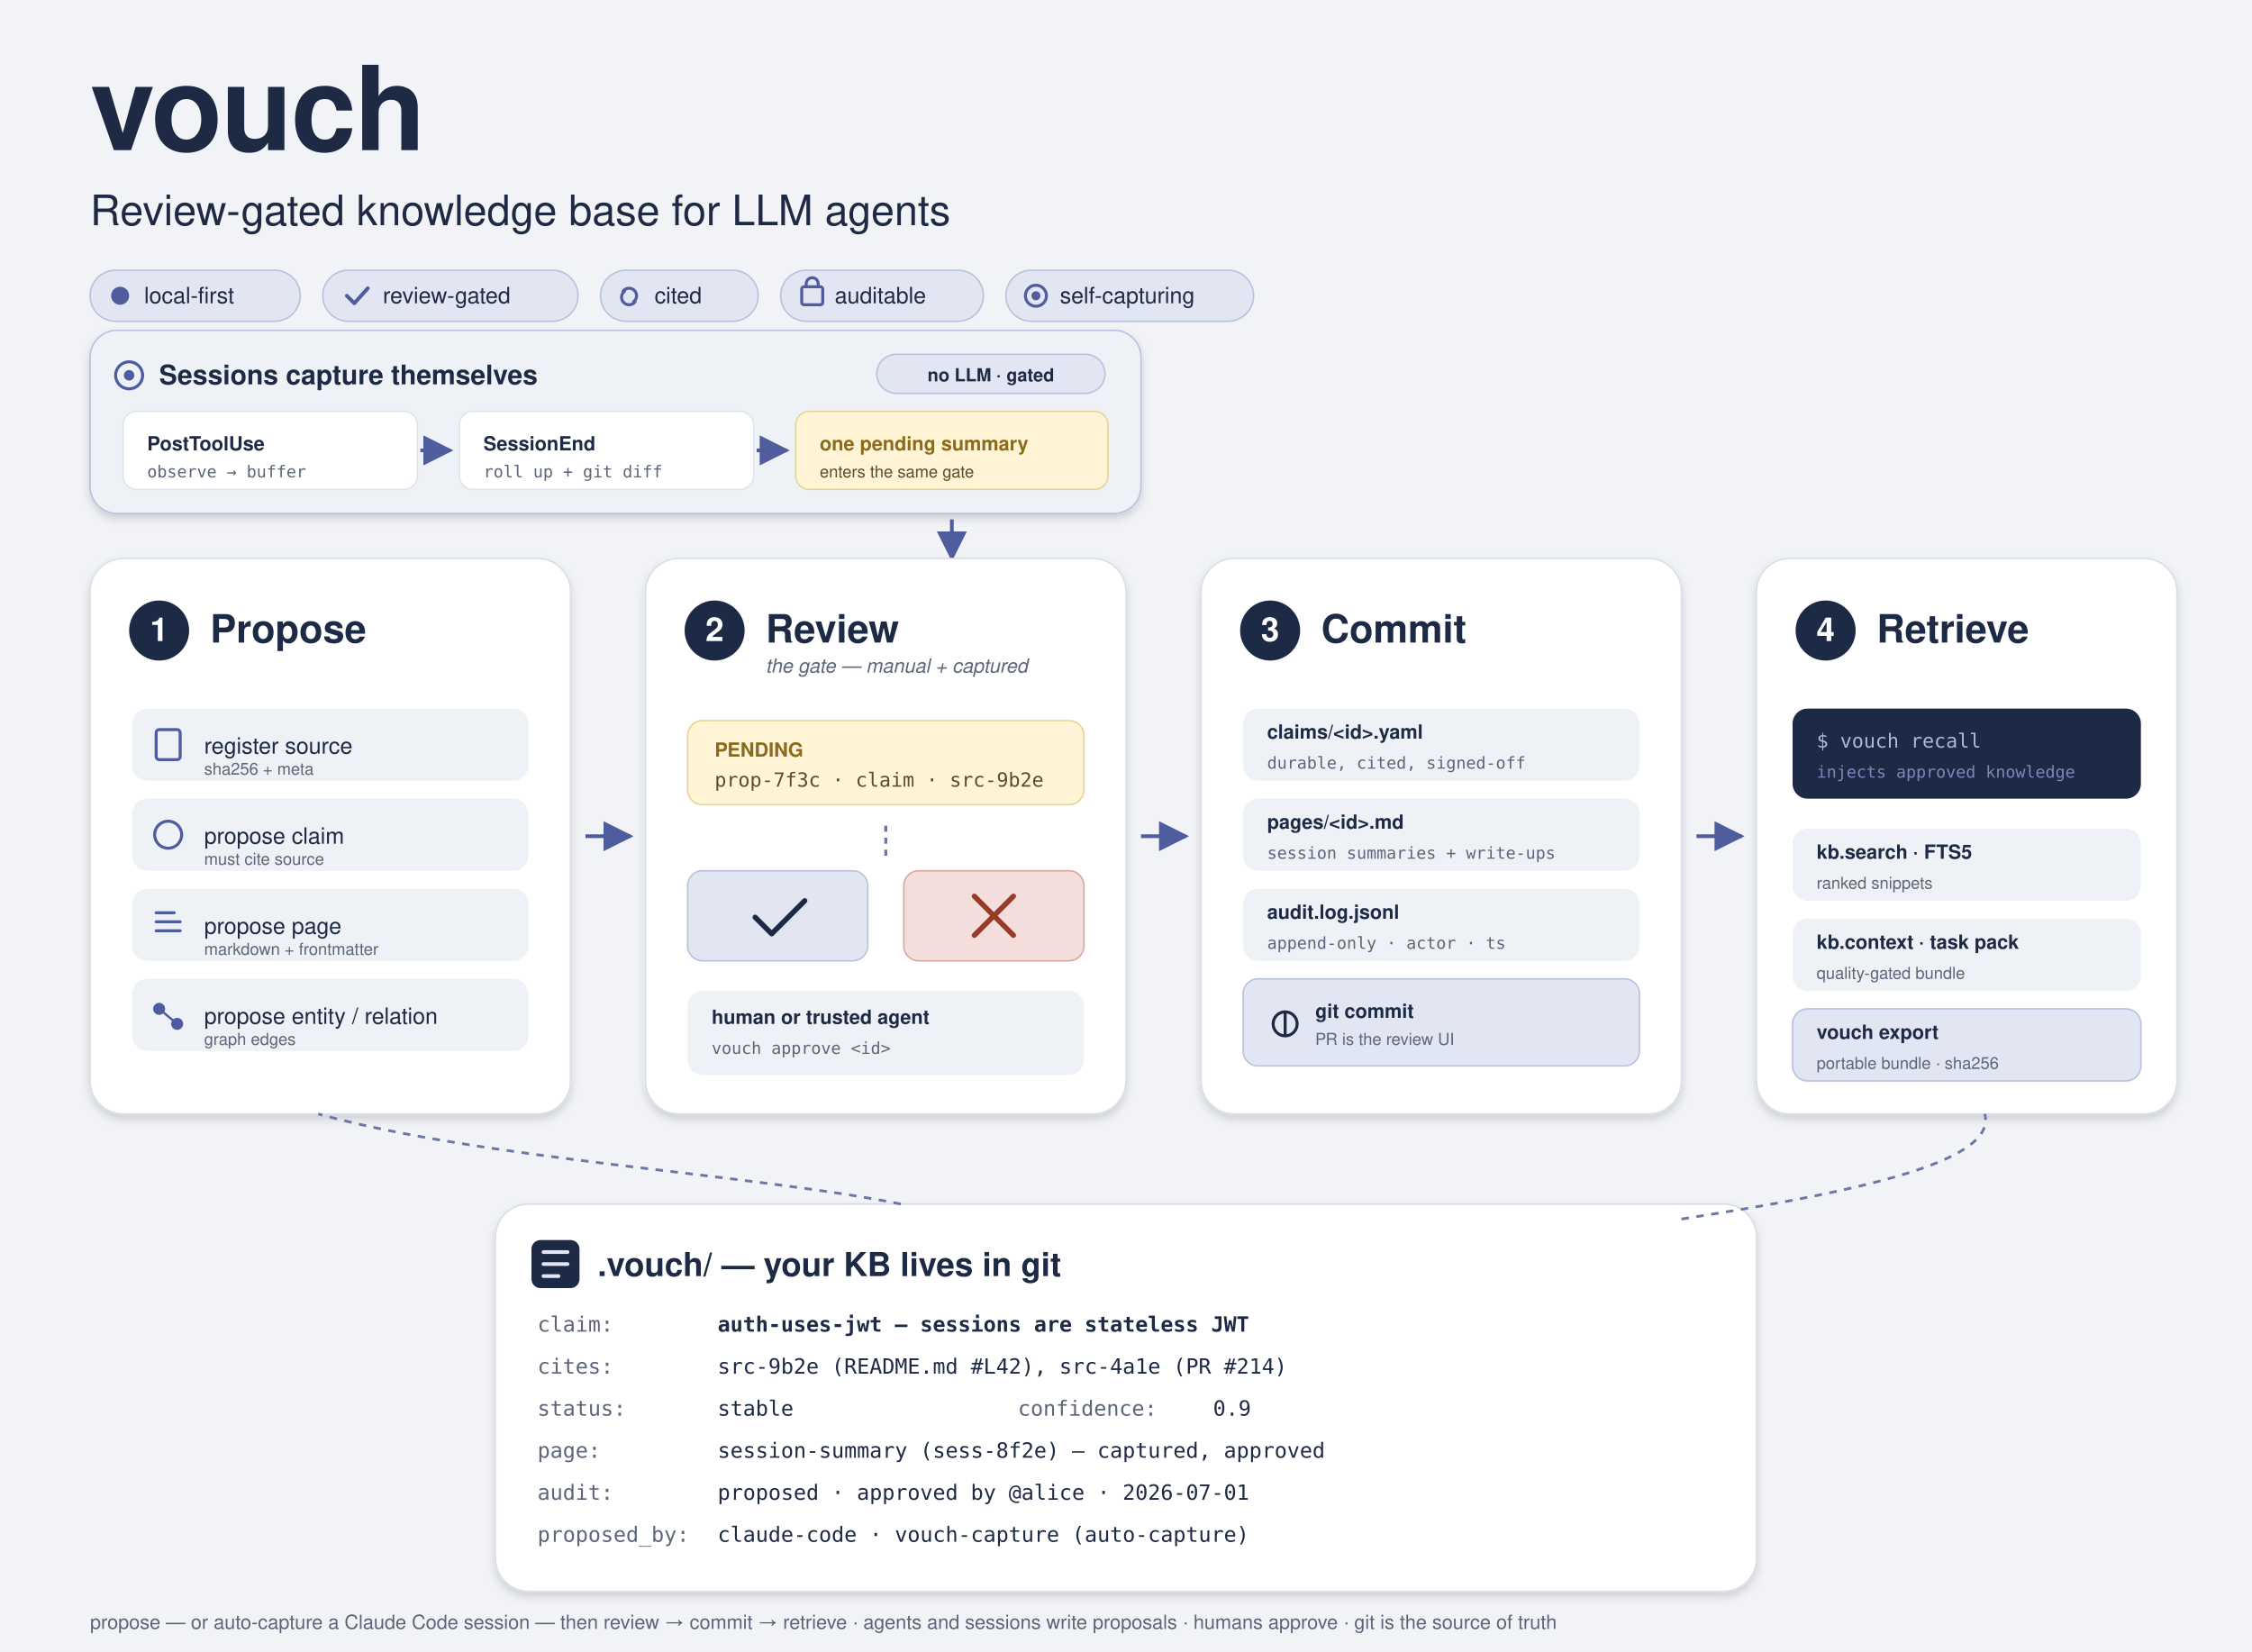
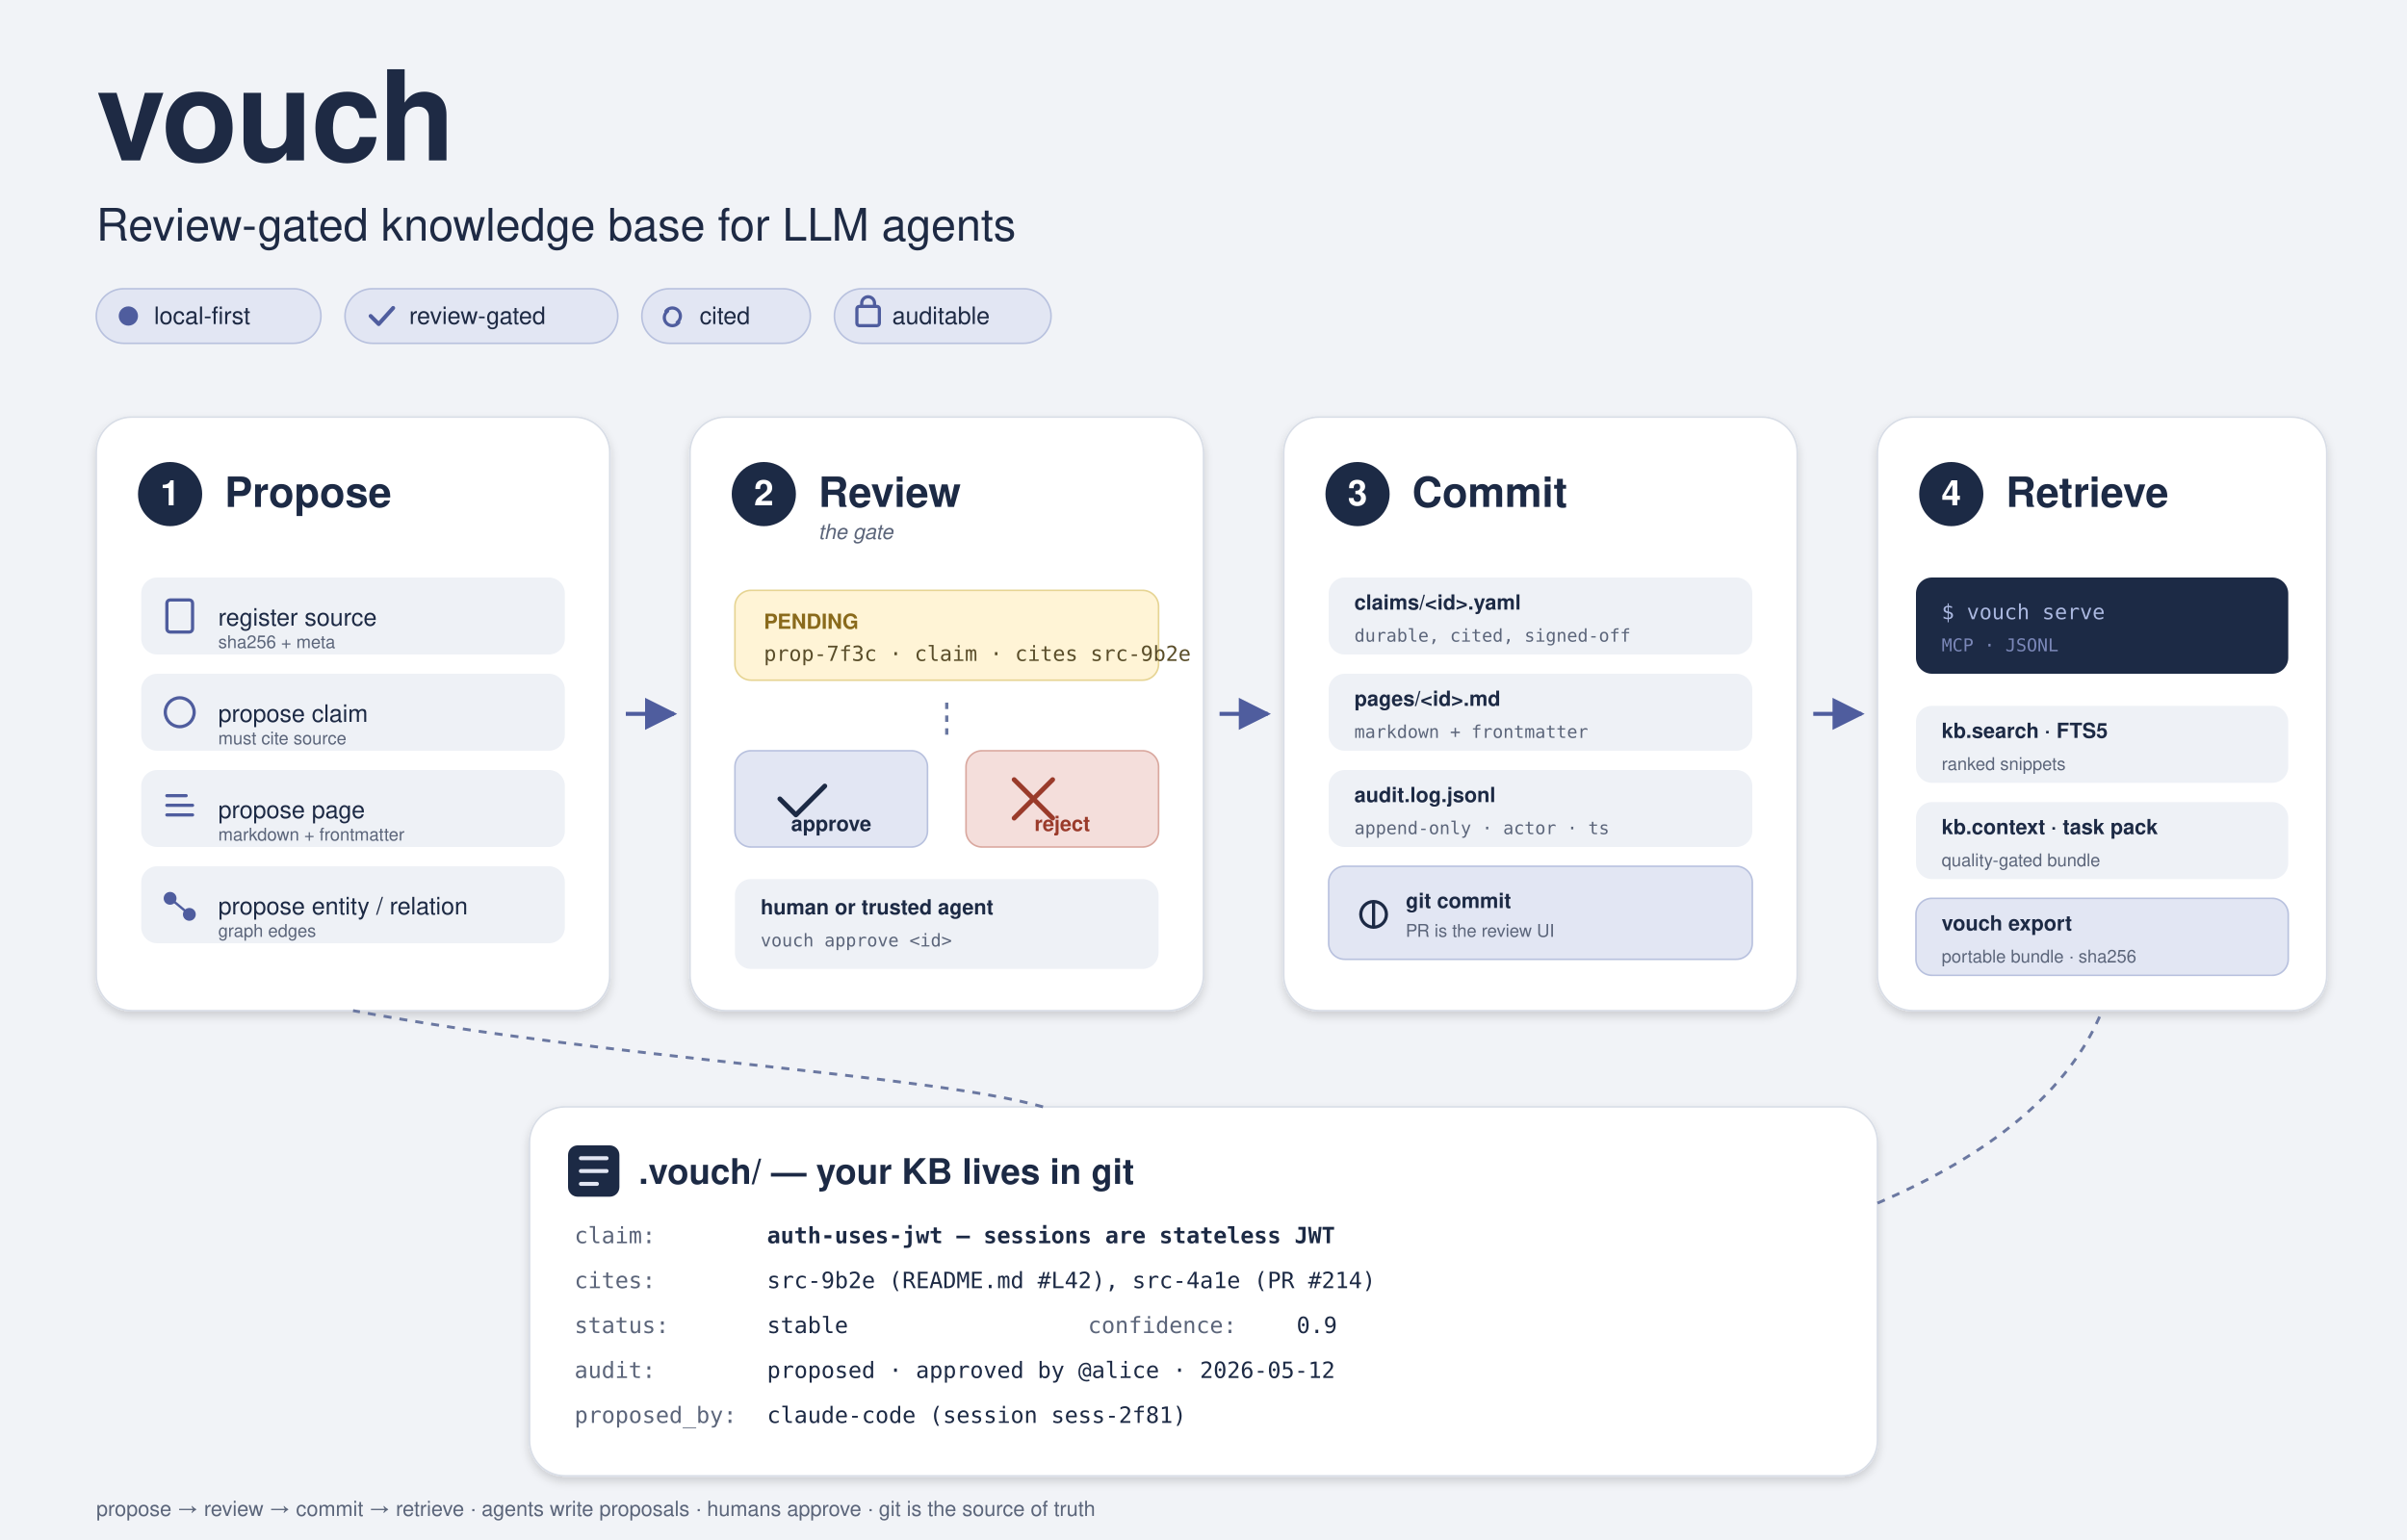
- <svg xmlns="http://www.w3.org/2000/svg" viewBox="0 0 1500 1100" font-family="-apple-system, BlinkMacSystemFont, 'Segoe UI', Helvetica, Arial, sans-serif">
-   <rect width="1500" height="1100" fill="#f1f3f7" />
+ <svg xmlns="http://www.w3.org/2000/svg" viewBox="0 0 1500 960" font-family="-apple-system, BlinkMacSystemFont, 'Segoe UI', Helvetica, Arial, sans-serif">
+   <rect width="1500" height="960" fill="#f1f3f7" />
  <defs>
    <filter id="soft" x="-10%" y="-10%" width="120%" height="120%">
      <feGaussianBlur in="SourceAlpha" stdDeviation="3" />
      <feOffset dx="0" dy="3" />
      <feComponentTransfer>
        <feFuncA type="linear" slope="0.15" />
      </feComponentTransfer>
      <feMerge>
        <feMergeNode />
        <feMergeNode in="SourceGraphic" />
      </feMerge>
    </filter>
    <marker id="arrow" viewBox="0 0 10 10" refX="9" refY="5" markerWidth="8" markerHeight="8" orient="auto-start-reverse">
      <path d="M0,0 L10,5 L0,10 z" fill="#4f5d9e" />
    </marker>
  </defs>
  <text x="60" y="100" font-size="78" font-weight="800" fill="#1e2a44" letter-spacing="-1">vouch</text>
  <text x="60" y="150" font-size="28" fill="#1e2a44" font-weight="400">Review-gated knowledge base for LLM agents</text>
  <g transform="translate(60,180)">
    <g>
      <rect x="0" y="0" width="140" height="34" rx="17" fill="#e2e6f3" stroke="#b8c1de" />
      <circle cx="20" cy="17" r="6" fill="#4f5d9e" />
      <text x="36" y="22" font-size="15" fill="#1e2a44" font-weight="500">local-first</text>
    </g>
    <g transform="translate(155,0)">
      <rect x="0" y="0" width="170" height="34" rx="17" fill="#e2e6f3" stroke="#b8c1de" />
      <path d="M16 17 l5 5 l9 -10" stroke="#4f5d9e" stroke-width="2.5" fill="none" stroke-linecap="round" stroke-linejoin="round" />
      <text x="40" y="22" font-size="15" fill="#1e2a44" font-weight="500">review-gated</text>
    </g>
    <g transform="translate(340,0)">
      <rect x="0" y="0" width="105" height="34" rx="17" fill="#e2e6f3" stroke="#b8c1de" />
      <path d="M16 14 a5 5 0 1 0 7 7 M22 21 a5 5 0 1 0 -7 -7" stroke="#4f5d9e" stroke-width="2" fill="none" stroke-linecap="round" />
      <text x="36" y="22" font-size="15" fill="#1e2a44" font-weight="500">cited</text>
    </g>
    <g transform="translate(460,0)">
      <rect x="0" y="0" width="135" height="34" rx="17" fill="#e2e6f3" stroke="#b8c1de" />
      <rect x="14" y="11" width="14" height="12" rx="1.5" fill="none" stroke="#4f5d9e" stroke-width="2" />
      <path d="M17 11 v-2 a4 4 0 0 1 8 0 v2" fill="none" stroke="#4f5d9e" stroke-width="2" />
      <text x="36" y="22" font-size="15" fill="#1e2a44" font-weight="500">auditable</text>
    </g>
-     <g transform="translate(610,0)">
-       <rect x="0" y="0" width="165" height="34" rx="17" fill="#e2e6f3" stroke="#b8c1de" />
-       <circle cx="20" cy="17" r="7" fill="none" stroke="#4f5d9e" stroke-width="2" />
-       <circle cx="20" cy="17" r="3" fill="#4f5d9e" />
-       <text x="36" y="22" font-size="15" fill="#1e2a44" font-weight="500">self-capturing</text>
-     </g>
  </g>
-   <g transform="translate(60,220)" filter="url(#soft)">
-     <rect width="700" height="122" rx="18" fill="#eef1f6" stroke="#b8c1de" />
-     <circle cx="26" cy="30" r="9" fill="none" stroke="#4f5d9e" stroke-width="2" />
-     <circle cx="26" cy="30" r="3.5" fill="#4f5d9e" />
-     <text x="46" y="36" font-size="18" font-weight="700" fill="#1e2a44">Sessions capture themselves</text>
-     <g transform="translate(524,16)">
-       <rect width="152" height="26" rx="13" fill="#e2e6f3" stroke="#b8c1de" />
-       <text x="76" y="18" font-size="12" font-weight="600" fill="#1e2a44" text-anchor="middle">no LLM · gated</text>
-     </g>
-     <g transform="translate(22,54)">
-       <rect width="196" height="52" rx="9" fill="#ffffff" stroke="#dfe4ee" />
-       <text x="16" y="26" font-size="13" font-weight="600" fill="#1e2a44">PostToolUse</text>
-       <text x="16" y="44" font-size="11" fill="#5b657a" font-family="monospace">observe → buffer</text>
-     </g>
-     <path d="M220 80 L240 80" stroke="#4f5d9e" stroke-width="2.5" fill="none" marker-end="url(#arrow)" />
-     <g transform="translate(246,54)">
-       <rect width="196" height="52" rx="9" fill="#ffffff" stroke="#dfe4ee" />
-       <text x="16" y="26" font-size="13" font-weight="600" fill="#1e2a44">SessionEnd</text>
-       <text x="16" y="44" font-size="11" fill="#5b657a" font-family="monospace">roll up + git diff</text>
-     </g>
-     <path d="M444 80 L464 80" stroke="#4f5d9e" stroke-width="2.5" fill="none" marker-end="url(#arrow)" />
-     <g transform="translate(470,54)">
-       <rect width="208" height="52" rx="9" fill="#fff4d6" stroke="#e6d493" />
-       <text x="16" y="26" font-size="13" font-weight="700" fill="#8a6b1c">one pending summary</text>
-       <text x="16" y="44" font-size="11" fill="#5a4e2a">enters the same gate</text>
-     </g>
-   </g>
-   <path d="M634 346 L634 372" stroke="#4f5d9e" stroke-width="2.5" fill="none" marker-end="url(#arrow)" />
-   <g transform="translate(60,372)" filter="url(#soft)">
+   <g transform="translate(60,260)" filter="url(#soft)">
    <rect width="320" height="370" rx="22" fill="#ffffff" stroke="#d8dde6" />
    <circle cx="46" cy="48" r="20" fill="#1e2a44" />
    <text x="46" y="55" font-size="22" font-weight="700" fill="#ffffff" text-anchor="middle">1</text>
    <text x="80" y="56" font-size="26" font-weight="700" fill="#1e2a44">Propose</text>
    <g transform="translate(28,100)">
      <rect width="264" height="48" rx="10" fill="#eef1f6" />
      <rect x="16" y="14" width="16" height="20" rx="2" fill="none" stroke="#4f5d9e" stroke-width="2" />
      <text x="48" y="30" font-size="15" fill="#1e2a44" font-weight="500">register source</text>
      <text x="48" y="44" font-size="11" fill="#5b657a">sha256 + meta</text>
    </g>
    <g transform="translate(28,160)">
      <rect width="264" height="48" rx="10" fill="#eef1f6" />
      <circle cx="24" cy="24" r="9" fill="none" stroke="#4f5d9e" stroke-width="2" />
      <text x="48" y="30" font-size="15" fill="#1e2a44" font-weight="500">propose claim</text>
      <text x="48" y="44" font-size="11" fill="#5b657a">must cite source</text>
    </g>
    <g transform="translate(28,220)">
      <rect width="264" height="48" rx="10" fill="#eef1f6" />
      <path d="M16 28 h16 M16 22 h16 M16 16 h12" stroke="#4f5d9e" stroke-width="2" stroke-linecap="round" />
      <text x="48" y="30" font-size="15" fill="#1e2a44" font-weight="500">propose page</text>
      <text x="48" y="44" font-size="11" fill="#5b657a">markdown + frontmatter</text>
    </g>
    <g transform="translate(28,280)">
      <rect width="264" height="48" rx="10" fill="#eef1f6" />
      <circle cx="18" cy="20" r="4" fill="#4f5d9e" />
      <circle cx="30" cy="30" r="4" fill="#4f5d9e" />
      <path d="M18 20 L30 30" stroke="#4f5d9e" stroke-width="1.5" />
      <text x="48" y="30" font-size="15" fill="#1e2a44" font-weight="500">propose entity / relation</text>
      <text x="48" y="44" font-size="11" fill="#5b657a">graph edges</text>
    </g>
  </g>
-   <path d="M390 557 L420 557" stroke="#4f5d9e" stroke-width="2.5" fill="none" marker-end="url(#arrow)" />
-   <g transform="translate(430,372)" filter="url(#soft)">
+   <path d="M390 445 L420 445" stroke="#4f5d9e" stroke-width="2.5" fill="none" marker-end="url(#arrow)" />
+   <g transform="translate(430,260)" filter="url(#soft)">
    <rect width="320" height="370" rx="22" fill="#ffffff" stroke="#d8dde6" />
    <circle cx="46" cy="48" r="20" fill="#1e2a44" />
    <text x="46" y="55" font-size="22" font-weight="700" fill="#ffffff" text-anchor="middle">2</text>
    <text x="80" y="56" font-size="26" font-weight="700" fill="#1e2a44">Review</text>
-     <text x="80" y="76" font-size="13" fill="#5b657a" font-style="italic">the gate — manual + captured</text>
+     <text x="80" y="76" font-size="13" fill="#5b657a" font-style="italic">the gate</text>
    <g transform="translate(28,108)">
      <rect width="264" height="56" rx="10" fill="#fff4d6" stroke="#e6d493" />
      <text x="18" y="24" font-size="13" font-weight="700" fill="#8a6b1c">PENDING</text>
-       <text x="18" y="44" font-size="13" fill="#5a4e2a" font-family="monospace">prop-7f3c · claim · src-9b2e</text>
+       <text x="18" y="44" font-size="13" fill="#5a4e2a" font-family="monospace">prop-7f3c · claim · cites src-9b2e</text>
    </g>
    <path d="M160 178 v22" stroke="#6b78a1" stroke-width="2" stroke-dasharray="4 4" fill="none" />
    <g transform="translate(28,208)">
      <rect width="120" height="60" rx="10" fill="#e2e6f3" stroke="#b8c1de" />
-       <path d="M45 31 l11 11 l22 -22" stroke="#1e2a44" stroke-width="3.5" fill="none" stroke-linecap="round" stroke-linejoin="round" />
+       <path d="M28 30 l10 10 l18 -18" stroke="#1e2a44" stroke-width="3" fill="none" stroke-linecap="round" stroke-linejoin="round" />
+       <text x="60" y="50" font-size="13" font-weight="600" fill="#1e2a44" text-anchor="middle">approve</text>
    </g>
    <g transform="translate(172,208)">
      <rect width="120" height="60" rx="10" fill="#f4dedb" stroke="#d9a89f" />
-       <path d="M47 17 l26 26 M73 17 l-26 26" stroke="#9a3a2c" stroke-width="3.5" stroke-linecap="round" />
+       <path d="M30 18 l24 24 M54 18 l-24 24" stroke="#9a3a2c" stroke-width="3" stroke-linecap="round" />
+       <text x="60" y="50" font-size="13" font-weight="600" fill="#9a3a2c" text-anchor="middle">reject</text>
    </g>
    <g transform="translate(28,288)">
      <rect width="264" height="56" rx="10" fill="#eef1f6" />
      <text x="16" y="22" font-size="13" font-weight="600" fill="#1e2a44">human or trusted agent</text>
      <text x="16" y="42" font-size="11" fill="#5b657a" font-family="monospace">vouch approve &lt;id&gt;</text>
    </g>
  </g>
-   <path d="M760 557 L790 557" stroke="#4f5d9e" stroke-width="2.5" fill="none" marker-end="url(#arrow)" />
-   <g transform="translate(800,372)" filter="url(#soft)">
+   <path d="M760 445 L790 445" stroke="#4f5d9e" stroke-width="2.5" fill="none" marker-end="url(#arrow)" />
+   <g transform="translate(800,260)" filter="url(#soft)">
    <rect width="320" height="370" rx="22" fill="#ffffff" stroke="#d8dde6" />
    <circle cx="46" cy="48" r="20" fill="#1e2a44" />
    <text x="46" y="55" font-size="22" font-weight="700" fill="#ffffff" text-anchor="middle">3</text>
    <text x="80" y="56" font-size="26" font-weight="700" fill="#1e2a44">Commit</text>
    <g transform="translate(28,100)">
      <rect width="264" height="48" rx="10" fill="#eef1f6" />
      <text x="16" y="20" font-size="13" font-weight="600" fill="#1e2a44">claims/&lt;id&gt;.yaml</text>
      <text x="16" y="40" font-size="11" fill="#5b657a" font-family="monospace">durable, cited, signed-off</text>
    </g>
    <g transform="translate(28,160)">
      <rect width="264" height="48" rx="10" fill="#eef1f6" />
      <text x="16" y="20" font-size="13" font-weight="600" fill="#1e2a44">pages/&lt;id&gt;.md</text>
-       <text x="16" y="40" font-size="11" fill="#5b657a" font-family="monospace">session summaries + write-ups</text>
+       <text x="16" y="40" font-size="11" fill="#5b657a" font-family="monospace">markdown + frontmatter</text>
    </g>
    <g transform="translate(28,220)">
      <rect width="264" height="48" rx="10" fill="#eef1f6" />
      <text x="16" y="20" font-size="13" font-weight="600" fill="#1e2a44">audit.log.jsonl</text>
      <text x="16" y="40" font-size="11" fill="#5b657a" font-family="monospace">append-only · actor · ts</text>
    </g>
    <g transform="translate(28,280)">
      <rect width="264" height="58" rx="10" fill="#e2e6f3" stroke="#b8c1de" />
      <path d="M20 30 a8 8 0 1 1 16 0 a8 8 0 1 1 -16 0 M28 22 v16" stroke="#1e2a44" stroke-width="2" fill="none" />
      <text x="48" y="26" font-size="13" font-weight="600" fill="#1e2a44">git commit</text>
      <text x="48" y="44" font-size="11" fill="#5b657a">PR is the review UI</text>
    </g>
  </g>
-   <path d="M1130 557 L1160 557" stroke="#4f5d9e" stroke-width="2.5" fill="none" marker-end="url(#arrow)" />
-   <g transform="translate(1170,372)" filter="url(#soft)">
+   <path d="M1130 445 L1160 445" stroke="#4f5d9e" stroke-width="2.5" fill="none" marker-end="url(#arrow)" />
+   <g transform="translate(1170,260)" filter="url(#soft)">
    <rect width="280" height="370" rx="22" fill="#ffffff" stroke="#d8dde6" />
    <circle cx="46" cy="48" r="20" fill="#1e2a44" />
    <text x="46" y="55" font-size="22" font-weight="700" fill="#ffffff" text-anchor="middle">4</text>
    <text x="80" y="56" font-size="26" font-weight="700" fill="#1e2a44">Retrieve</text>
    <g transform="translate(24,100)">
      <rect width="232" height="60" rx="10" fill="#1e2a44" />
-       <text x="16" y="26" font-size="13" font-family="monospace" fill="#aab8e0">$ vouch recall</text>
-       <text x="16" y="46" font-size="11" font-family="monospace" fill="#7a87b8">injects approved knowledge</text>
+       <text x="16" y="26" font-size="13" font-family="monospace" fill="#aab8e0">$ vouch serve</text>
+       <text x="16" y="46" font-size="11" font-family="monospace" fill="#7a87b8">MCP · JSONL</text>
    </g>
    <g transform="translate(24,180)">
      <rect width="232" height="48" rx="10" fill="#eef1f6" />
      <text x="16" y="20" font-size="13" font-weight="600" fill="#1e2a44">kb.search · FTS5</text>
      <text x="16" y="40" font-size="11" fill="#5b657a">ranked snippets</text>
    </g>
    <g transform="translate(24,240)">
      <rect width="232" height="48" rx="10" fill="#eef1f6" />
      <text x="16" y="20" font-size="13" font-weight="600" fill="#1e2a44">kb.context · task pack</text>
      <text x="16" y="40" font-size="11" fill="#5b657a">quality-gated bundle</text>
    </g>
    <g transform="translate(24,300)">
      <rect width="232" height="48" rx="10" fill="#e2e6f3" stroke="#b8c1de" />
      <text x="16" y="20" font-size="13" font-weight="600" fill="#1e2a44">vouch export</text>
      <text x="16" y="40" font-size="11" fill="#5b657a">portable bundle · sha256</text>
    </g>
  </g>
-   <g transform="translate(330,802)" filter="url(#soft)">
-     <rect width="840" height="258" rx="22" fill="#ffffff" stroke="#d8dde6" />
+   <g transform="translate(330,690)" filter="url(#soft)">
+     <rect width="840" height="230" rx="22" fill="#ffffff" stroke="#d8dde6" />
    <rect x="24" y="24" width="32" height="32" rx="6" fill="#1e2a44" />
    <path d="M32 32 h16 M32 40 h16 M32 48 h10" stroke="#e2e6f3" stroke-width="2.5" stroke-linecap="round" />
    <text x="68" y="48" font-size="22" font-weight="700" fill="#1e2a44">.vouch/ — your KB lives in git</text>
    <g transform="translate(28,85)" font-family="monospace" font-size="14">
      <text x="0" y="0" fill="#5b657a">claim:</text>
      <text x="120" y="0" fill="#1e2a44" font-weight="600">auth-uses-jwt — sessions are stateless JWT</text>
      <text x="0" y="28" fill="#5b657a">cites:</text>
      <text x="120" y="28" fill="#1e2a44">src-9b2e (README.md #L42), src-4a1e (PR #214)</text>
      <text x="0" y="56" fill="#5b657a">status:</text>
      <text x="120" y="56" fill="#1e2a44">stable</text>
      <text x="320" y="56" fill="#5b657a">confidence:</text>
      <text x="450" y="56" fill="#1e2a44">0.9</text>
-       <text x="0" y="84" fill="#5b657a">page:</text>
-       <text x="120" y="84" fill="#1e2a44">session-summary (sess-8f2e) — captured, approved</text>
-       <text x="0" y="112" fill="#5b657a">audit:</text>
-       <text x="120" y="112" fill="#1e2a44">proposed · approved by @alice · 2026-07-01</text>
-       <text x="0" y="140" fill="#5b657a">proposed_by:</text>
-       <text x="120" y="140" fill="#1e2a44">claude-code · vouch-capture (auto-capture)</text>
+       <text x="0" y="84" fill="#5b657a">audit:</text>
+       <text x="120" y="84" fill="#1e2a44">proposed · approved by @alice · 2026-05-12</text>
+       <text x="0" y="112" fill="#5b657a">proposed_by:</text>
+       <text x="120" y="112" fill="#1e2a44">claude-code (session sess-2f81)</text>
    </g>
  </g>
-   <path d="M600 802 C 500 782, 320 772, 212 742" stroke="#6b78a1" stroke-width="1.8" fill="none" stroke-dasharray="5 5" />
-   <path d="M1120 812 C 1250 792, 1330 772, 1322 742" stroke="#6b78a1" stroke-width="1.8" fill="none" stroke-dasharray="5 5" />
-   <text x="60" y="1085" font-size="13" fill="#5b657a">propose — or auto-capture a Claude Code session — then review → commit → retrieve · agents and sessions write proposals · humans approve · git is the source of truth</text>
+   <path d="M650 690 C 580 670, 380 660, 220 630" stroke="#6b78a1" stroke-width="1.8" fill="none" stroke-dasharray="5 5" />
+   <path d="M1170 750 C 1240 720, 1290 680, 1310 630" stroke="#6b78a1" stroke-width="1.8" fill="none" stroke-dasharray="5 5" />
+   <text x="60" y="945" font-size="13" fill="#5b657a">propose → review → commit → retrieve · agents write proposals · humans approve · git is the source of truth</text>
</svg>
